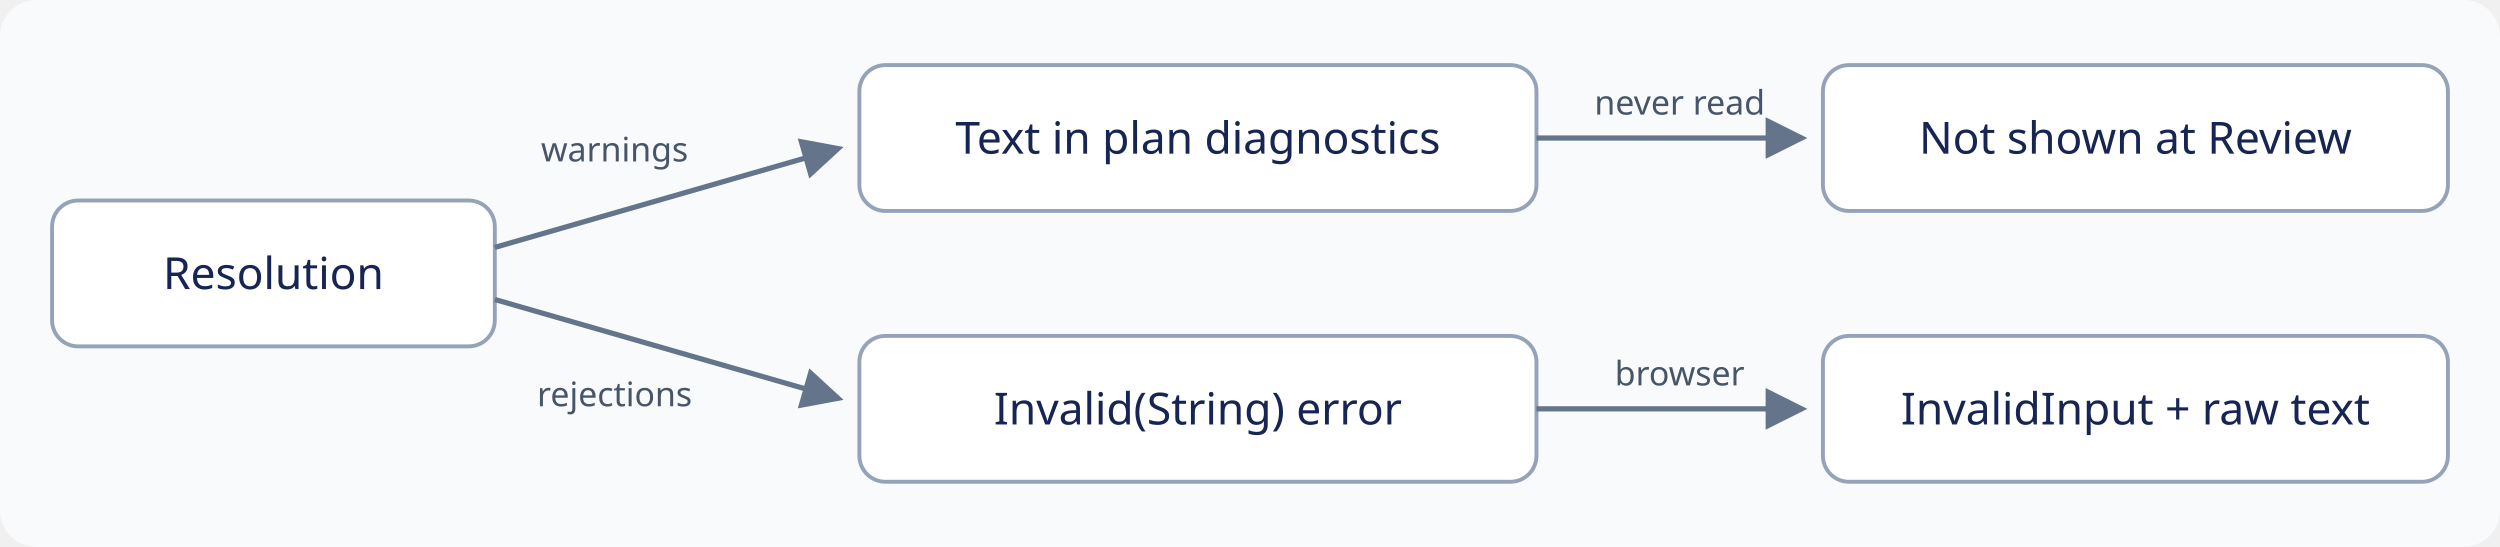
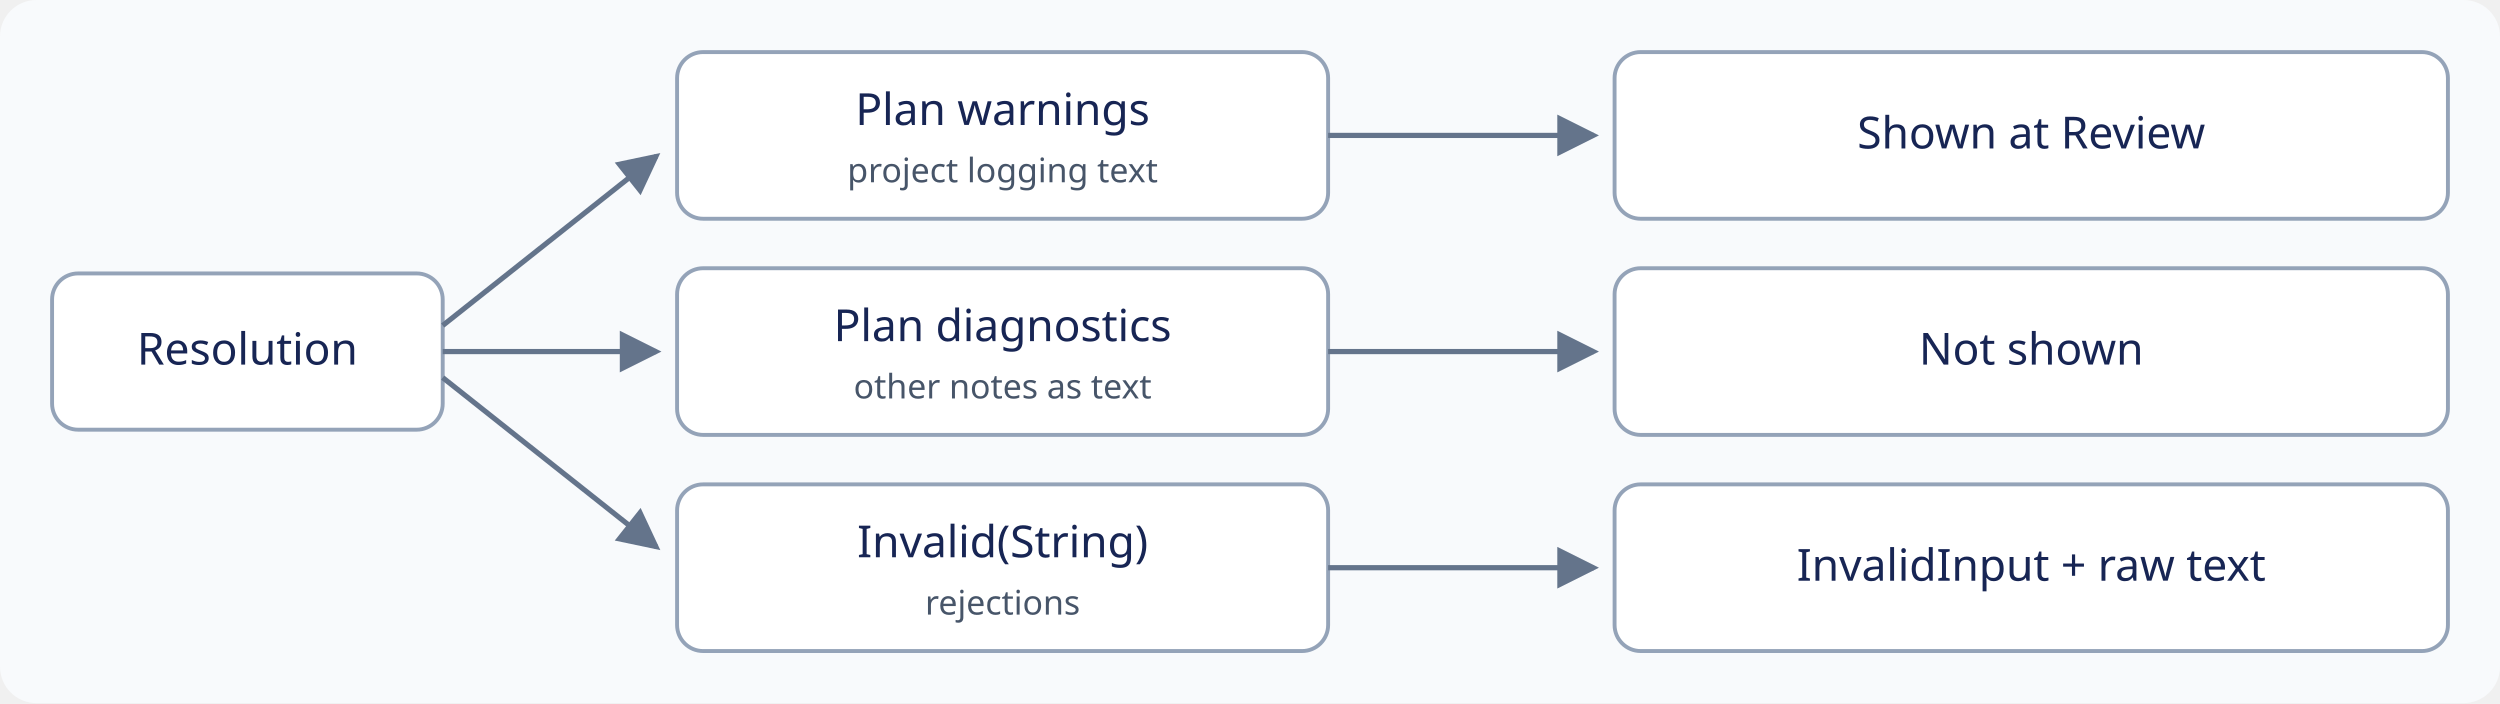
- <svg xmlns="http://www.w3.org/2000/svg" width="960" height="210" viewBox="0 0 960 210" role="img" aria-labelledby="title">
+ <svg xmlns="http://www.w3.org/2000/svg" width="960" height="270" viewBox="0 0 960 270" role="img" aria-labelledby="title">
  <defs>
    <marker id="arrow" markerWidth="8" markerHeight="8" refX="7" refY="4" orient="auto">
      <path d="M0 0L8 4L0 8Z" fill="#64748b" />
    </marker>
    <style>
      text { font-family: sans-serif; fill: #172554; text-anchor: middle; }
      .label { font-size: 17px; }
-       .edge { font-size: 13px; fill: #475569; }
+       .small { font-size: 13px; fill: #475569; }
      .box { fill: white; stroke: #94a3b8; stroke-width: 1.5; rx: 10; }
      .flow { stroke: #64748b; stroke-width: 2; fill: none; marker-end: url(#arrow); }
    </style>
  </defs>
-   <rect width="960" height="210" rx="14" fill="#f8fafc" />
-   <rect class="box" x="20" y="77" width="170" height="56" />
-   <text class="label" x="105" y="111">Resolution</text>
-   <rect class="box" x="330" y="25" width="260" height="56" />
-   <text class="label" x="460" y="59">Text in plan diagnostics</text>
-   <rect class="box" x="330" y="129" width="260" height="56" />
-   <text class="label" x="460" y="163">Invalid(String) error</text>
-   <rect class="box" x="700" y="25" width="240" height="56" />
-   <text class="label" x="820" y="59">Not shown at Review</text>
-   <rect class="box" x="700" y="129" width="240" height="56" />
-   <text class="label" x="820" y="163">InvalidInput + raw text</text>
-   <path class="flow" d="M190 95L322 57" />
-   <text class="edge" x="236" y="62">warnings</text>
-   <path class="flow" d="M190 115L322 153" />
-   <text class="edge" x="236" y="156">rejections</text>
-   <path class="flow" d="M590 53H692" />
-   <text class="edge" x="645" y="44">never read</text>
-   <path class="flow" d="M590 157H692" />
-   <text class="edge" x="645" y="148">browser</text>
+   <rect width="960" height="270" rx="14" fill="#f8fafc" />
+   <rect class="box" x="20" y="105" width="150" height="60" />
+   <text class="label" x="95" y="140">Resolution</text>
+   <rect class="box" x="260" y="20" width="250" height="64" />
+   <text class="label" x="385" y="48">Plan warnings</text>
+   <text class="small" x="385" y="70">project logging text</text>
+   <rect class="box" x="260" y="103" width="250" height="64" />
+   <text class="label" x="385" y="131">Plan diagnostics</text>
+   <text class="small" x="385" y="153">other notes as text</text>
+   <rect class="box" x="260" y="186" width="250" height="64" />
+   <text class="label" x="385" y="214">Invalid(String)</text>
+   <text class="small" x="385" y="236">rejections</text>
+   <rect class="box" x="620" y="20" width="320" height="64" />
+   <text class="label" x="780" y="57">Shown at Review</text>
+   <rect class="box" x="620" y="103" width="320" height="64" />
+   <text class="label" x="780" y="140">Not shown</text>
+   <rect class="box" x="620" y="186" width="320" height="64" />
+   <text class="label" x="780" y="223">InvalidInput + raw text</text>
+   <path class="flow" d="M170 125L252 60" />
+   <path class="flow" d="M170 135H252" />
+   <path class="flow" d="M170 145L252 210" />
+   <path class="flow" d="M510 52H612" />
+   <path class="flow" d="M510 135H612" />
+   <path class="flow" d="M510 218H612" />
</svg>
